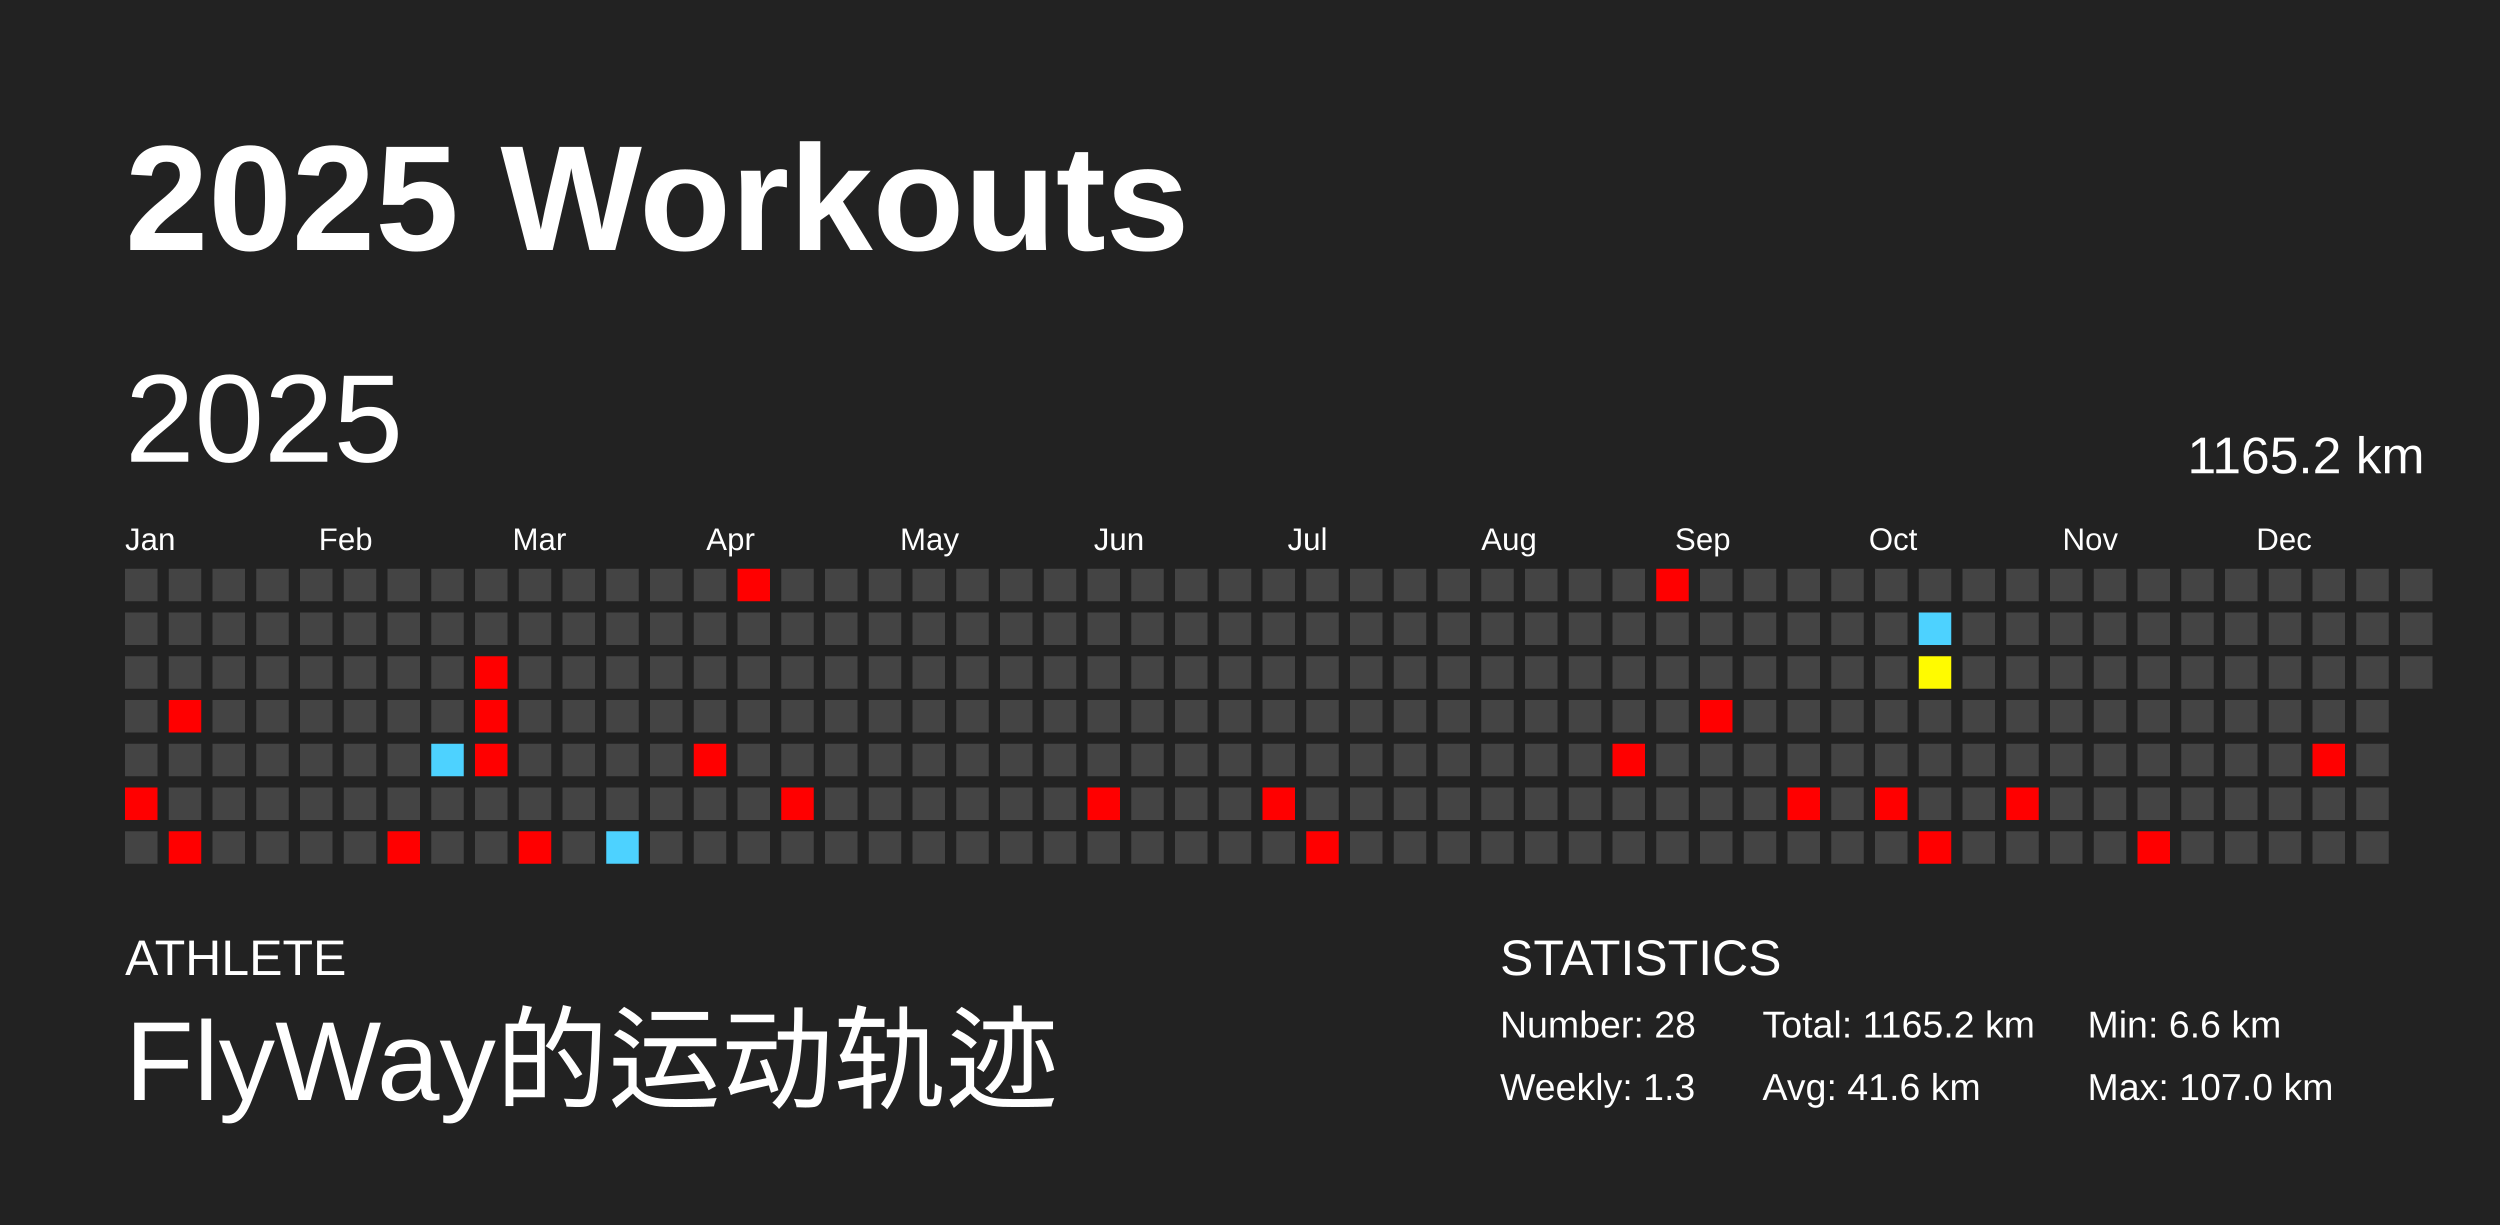
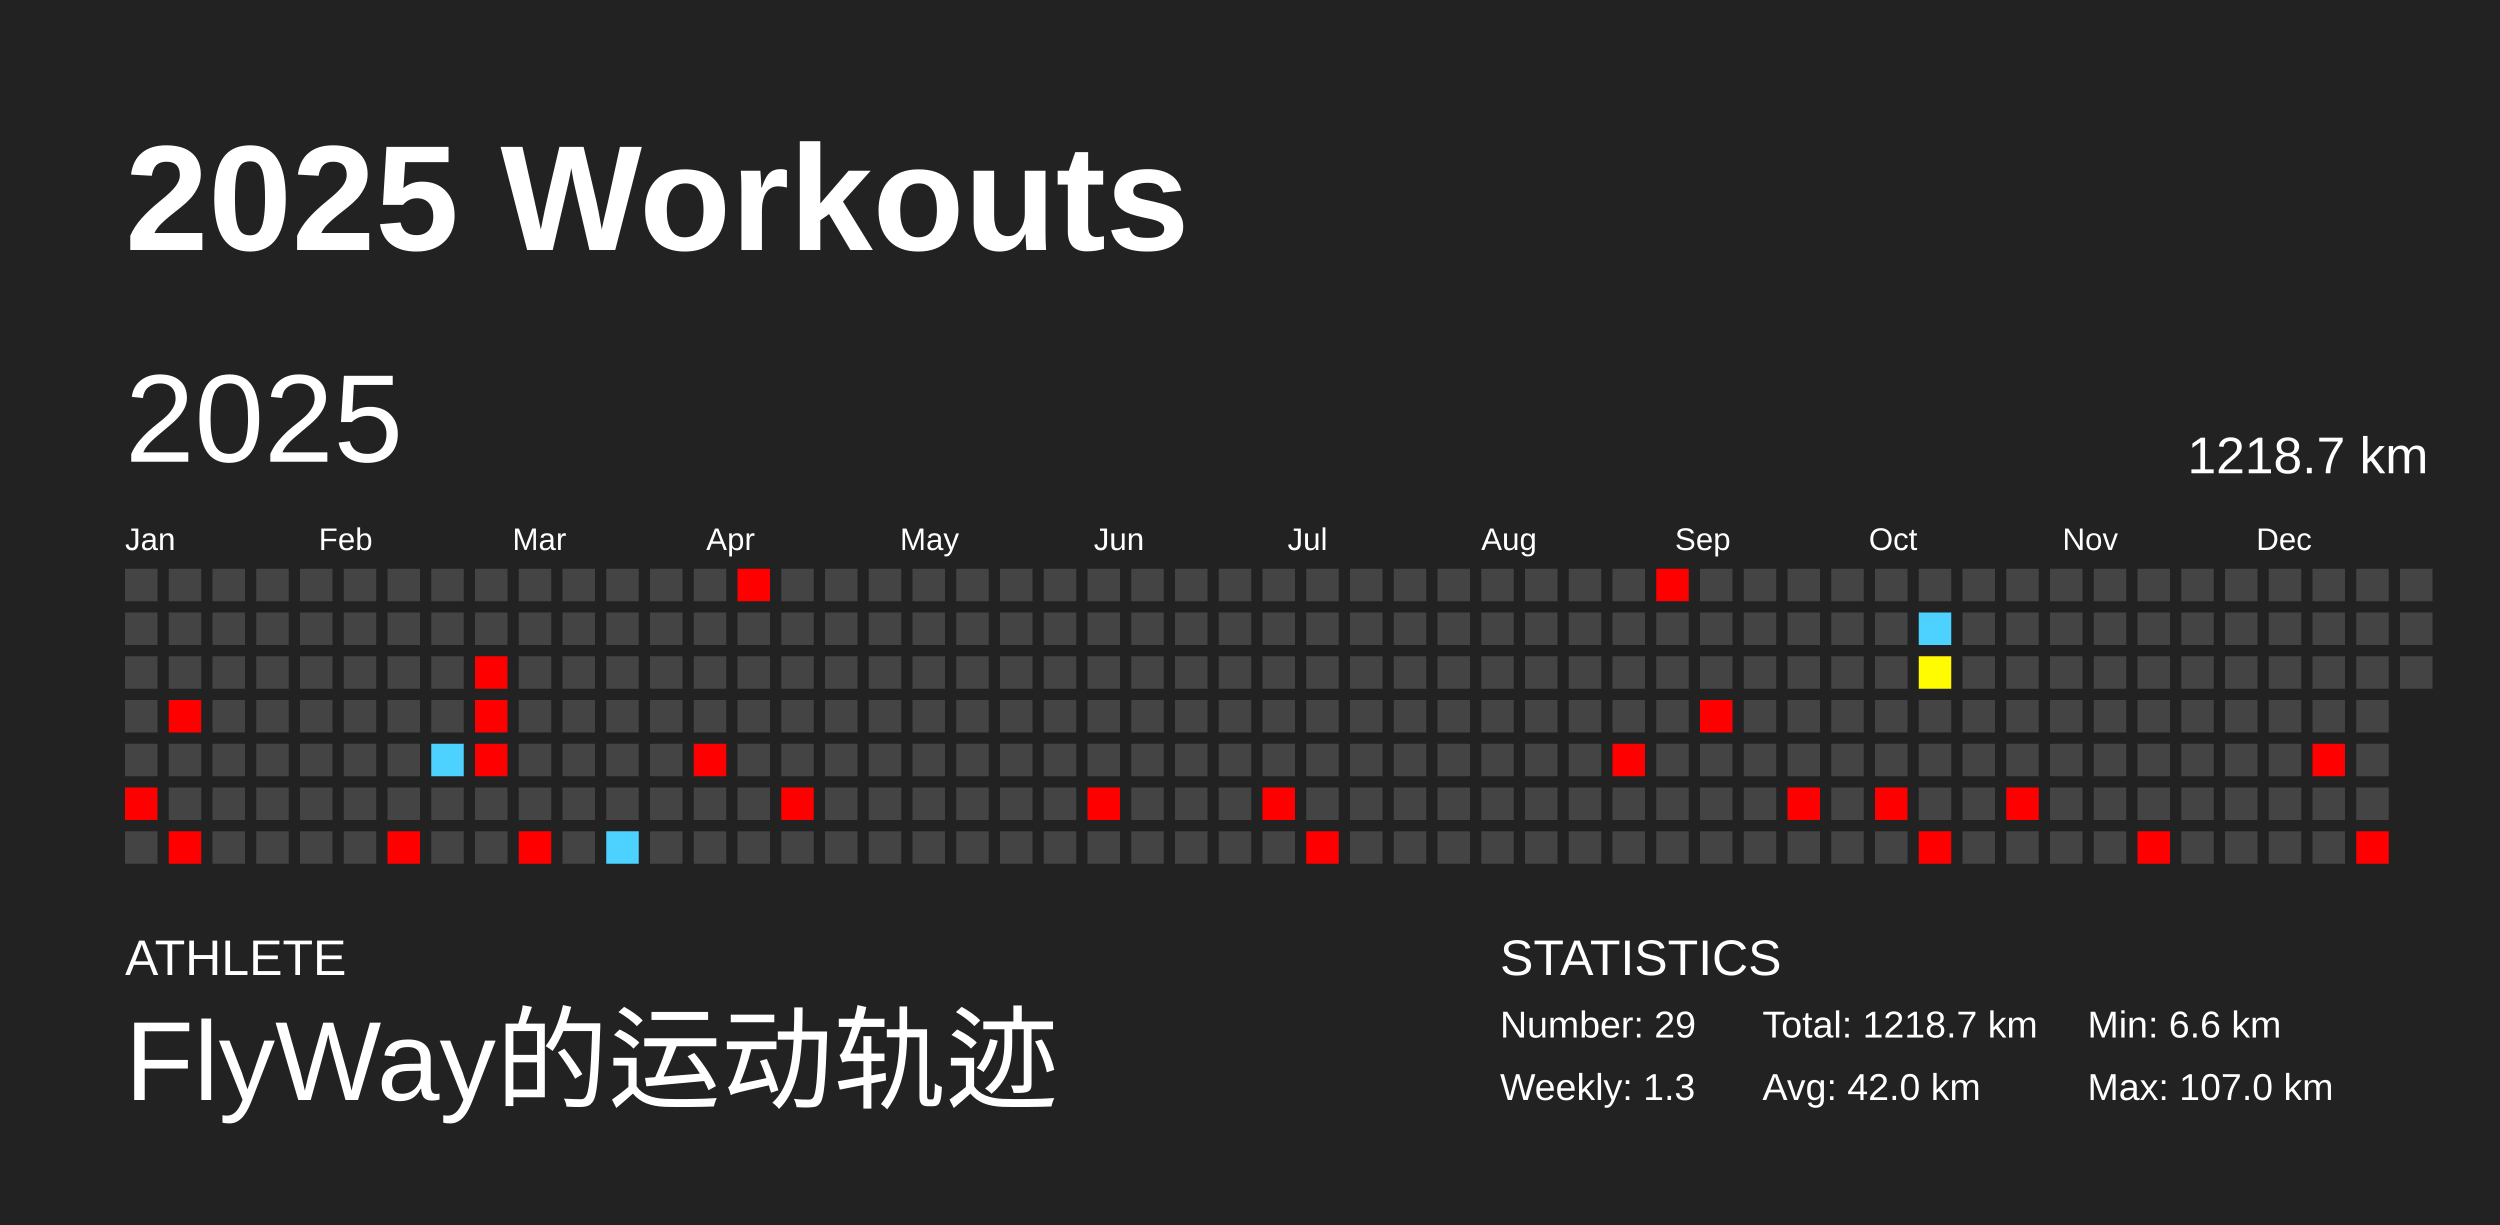
<svg xmlns="http://www.w3.org/2000/svg" baseProfile="full" height="98mm" version="1.1" viewBox="0,0,200,98" width="200mm">
  <defs />
  <rect fill="#222222" height="98" width="200" x="0" y="0" />
  <text fill="#FFFFFF" style="font-size:12px; font-family:Arial; font-weight:bold;" x="10" y="20">2025 Workouts</text>
  <text fill="#FFFFFF" style="font-size:4px; font-family:Arial" x="10" y="78">ATHLETE</text>
  <text fill="#FFFFFF" style="font-size:9px; font-family:Arial" x="10" y="88">FlyWay的运动轨迹</text>
  <text fill="#FFFFFF" style="font-size:4px; font-family:Arial" x="120" y="78">STATISTICS</text>
-   <text fill="#FFFFFF" style="font-size:3px; font-family:Arial" x="120" y="83">Number: 28</text>
+   <text fill="#FFFFFF" style="font-size:3px; font-family:Arial" x="120" y="83">Number: 29</text>
  <text fill="#FFFFFF" style="font-size:3px; font-family:Arial" x="120" y="88">Weekly: 1.3</text>
-   <text fill="#FFFFFF" style="font-size:3px; font-family:Arial" x="141" y="83">Total: 1165.2 km</text>
-   <text fill="#FFFFFF" style="font-size:3px; font-family:Arial" x="141" y="88">Avg: 41.6 km</text>
+   <text fill="#FFFFFF" style="font-size:3px; font-family:Arial" x="141" y="83">Total: 1218.7 km</text>
+   <text fill="#FFFFFF" style="font-size:3px; font-family:Arial" x="141" y="88">Avg: 42.0 km</text>
  <text fill="#FFFFFF" style="font-size:3px; font-family:Arial" x="167" y="83">Min: 6.6 km</text>
  <text fill="#FFFFFF" style="font-size:3px; font-family:Arial" x="167" y="88">Max: 107.0 km</text>
  <text dominant-baseline="hanging" fill="#FFFFFF" style="font-size:10.0px; font-family:Arial;" x="10" y="30">2025</text>
-   <text dominant-baseline="hanging" fill="#FFFFFF" style="font-size:4.125px; font-family:Arial;" x="175" y="35">1165.2 km</text>
+   <text dominant-baseline="hanging" fill="#FFFFFF" style="font-size:4.125px; font-family:Arial;" x="175" y="35">1218.7 km</text>
  <text fill="#FFFFFF" style="font-size:2.5px; font-family:Arial" x="10.0" y="44">Jan</text>
  <text fill="#FFFFFF" style="font-size:2.5px; font-family:Arial" x="25.5" y="44">Feb</text>
  <text fill="#FFFFFF" style="font-size:2.5px; font-family:Arial" x="41.0" y="44">Mar</text>
  <text fill="#FFFFFF" style="font-size:2.5px; font-family:Arial" x="56.5" y="44">Apr</text>
  <text fill="#FFFFFF" style="font-size:2.5px; font-family:Arial" x="72.0" y="44">May</text>
  <text fill="#FFFFFF" style="font-size:2.5px; font-family:Arial" x="87.5" y="44">Jun</text>
  <text fill="#FFFFFF" style="font-size:2.5px; font-family:Arial" x="103.0" y="44">Jul</text>
  <text fill="#FFFFFF" style="font-size:2.5px; font-family:Arial" x="118.5" y="44">Aug</text>
  <text fill="#FFFFFF" style="font-size:2.5px; font-family:Arial" x="134.0" y="44">Sep</text>
  <text fill="#FFFFFF" style="font-size:2.5px; font-family:Arial" x="149.5" y="44">Oct</text>
  <text fill="#FFFFFF" style="font-size:2.5px; font-family:Arial" x="165.0" y="44">Nov</text>
  <text fill="#FFFFFF" style="font-size:2.5px; font-family:Arial" x="180.5" y="44">Dec</text>
  <rect fill="#444444" height="2.6" width="2.6" x="10.0" y="45.5" />
  <rect fill="#444444" height="2.6" width="2.6" x="10.0" y="49.0" />
  <rect fill="#444444" height="2.6" width="2.6" x="10.0" y="52.5" />
  <rect fill="#444444" height="2.6" width="2.6" x="10.0" y="56.0" />
  <rect fill="#444444" height="2.6" width="2.6" x="10.0" y="59.5" />
  <rect fill="red" height="2.6" width="2.6" x="10.0" y="63.0" />
  <rect fill="#444444" height="2.6" width="2.6" x="10.0" y="66.5" />
  <rect fill="#444444" height="2.6" width="2.6" x="13.5" y="45.5" />
  <rect fill="#444444" height="2.6" width="2.6" x="13.5" y="49.0" />
  <rect fill="#444444" height="2.6" width="2.6" x="13.5" y="52.5" />
  <rect fill="red" height="2.6" width="2.6" x="13.5" y="56.0" />
  <rect fill="#444444" height="2.6" width="2.6" x="13.5" y="59.5" />
  <rect fill="#444444" height="2.6" width="2.6" x="13.5" y="63.0" />
  <rect fill="red" height="2.6" width="2.6" x="13.5" y="66.5" />
  <rect fill="#444444" height="2.6" width="2.6" x="17.0" y="45.5" />
  <rect fill="#444444" height="2.6" width="2.6" x="17.0" y="49.0" />
  <rect fill="#444444" height="2.6" width="2.6" x="17.0" y="52.5" />
  <rect fill="#444444" height="2.6" width="2.6" x="17.0" y="56.0" />
  <rect fill="#444444" height="2.6" width="2.6" x="17.0" y="59.5" />
  <rect fill="#444444" height="2.6" width="2.6" x="17.0" y="63.0" />
  <rect fill="#444444" height="2.6" width="2.6" x="17.0" y="66.5" />
  <rect fill="#444444" height="2.6" width="2.6" x="20.5" y="45.5" />
  <rect fill="#444444" height="2.6" width="2.6" x="20.5" y="49.0" />
  <rect fill="#444444" height="2.6" width="2.6" x="20.5" y="52.5" />
  <rect fill="#444444" height="2.6" width="2.6" x="20.5" y="56.0" />
  <rect fill="#444444" height="2.6" width="2.6" x="20.5" y="59.5" />
  <rect fill="#444444" height="2.6" width="2.6" x="20.5" y="63.0" />
  <rect fill="#444444" height="2.6" width="2.6" x="20.5" y="66.5" />
  <rect fill="#444444" height="2.6" width="2.6" x="24.0" y="45.5" />
  <rect fill="#444444" height="2.6" width="2.6" x="24.0" y="49.0" />
  <rect fill="#444444" height="2.6" width="2.6" x="24.0" y="52.5" />
  <rect fill="#444444" height="2.6" width="2.6" x="24.0" y="56.0" />
  <rect fill="#444444" height="2.6" width="2.6" x="24.0" y="59.5" />
  <rect fill="#444444" height="2.6" width="2.6" x="24.0" y="63.0" />
  <rect fill="#444444" height="2.6" width="2.6" x="24.0" y="66.5" />
  <rect fill="#444444" height="2.6" width="2.6" x="27.5" y="45.5" />
  <rect fill="#444444" height="2.6" width="2.6" x="27.5" y="49.0" />
  <rect fill="#444444" height="2.6" width="2.6" x="27.5" y="52.5" />
  <rect fill="#444444" height="2.6" width="2.6" x="27.5" y="56.0" />
  <rect fill="#444444" height="2.6" width="2.6" x="27.5" y="59.5" />
  <rect fill="#444444" height="2.6" width="2.6" x="27.5" y="63.0" />
  <rect fill="#444444" height="2.6" width="2.6" x="27.5" y="66.5" />
  <rect fill="#444444" height="2.6" width="2.6" x="31.0" y="45.5" />
  <rect fill="#444444" height="2.6" width="2.6" x="31.0" y="49.0" />
  <rect fill="#444444" height="2.6" width="2.6" x="31.0" y="52.5" />
  <rect fill="#444444" height="2.6" width="2.6" x="31.0" y="56.0" />
  <rect fill="#444444" height="2.6" width="2.6" x="31.0" y="59.5" />
  <rect fill="#444444" height="2.6" width="2.6" x="31.0" y="63.0" />
  <rect fill="red" height="2.6" width="2.6" x="31.0" y="66.5" />
  <rect fill="#444444" height="2.6" width="2.6" x="34.5" y="45.5" />
  <rect fill="#444444" height="2.6" width="2.6" x="34.5" y="49.0" />
  <rect fill="#444444" height="2.6" width="2.6" x="34.5" y="52.5" />
  <rect fill="#444444" height="2.6" width="2.6" x="34.5" y="56.0" />
  <rect fill="#4dd2ff" height="2.6" width="2.6" x="34.5" y="59.5" />
  <rect fill="#444444" height="2.6" width="2.6" x="34.5" y="63.0" />
  <rect fill="#444444" height="2.6" width="2.6" x="34.5" y="66.5" />
  <rect fill="#444444" height="2.6" width="2.6" x="38.0" y="45.5" />
  <rect fill="#444444" height="2.6" width="2.6" x="38.0" y="49.0" />
  <rect fill="red" height="2.6" width="2.6" x="38.0" y="52.5" />
  <rect fill="red" height="2.6" width="2.6" x="38.0" y="56.0" />
  <rect fill="red" height="2.6" width="2.6" x="38.0" y="59.5" />
  <rect fill="#444444" height="2.6" width="2.6" x="38.0" y="63.0" />
  <rect fill="#444444" height="2.6" width="2.6" x="38.0" y="66.5" />
  <rect fill="#444444" height="2.6" width="2.6" x="41.5" y="45.5" />
  <rect fill="#444444" height="2.6" width="2.6" x="41.5" y="49.0" />
  <rect fill="#444444" height="2.6" width="2.6" x="41.5" y="52.5" />
  <rect fill="#444444" height="2.6" width="2.6" x="41.5" y="56.0" />
  <rect fill="#444444" height="2.6" width="2.6" x="41.5" y="59.5" />
  <rect fill="#444444" height="2.6" width="2.6" x="41.5" y="63.0" />
  <rect fill="red" height="2.6" width="2.6" x="41.5" y="66.5" />
  <rect fill="#444444" height="2.6" width="2.6" x="45.0" y="45.5" />
  <rect fill="#444444" height="2.6" width="2.6" x="45.0" y="49.0" />
  <rect fill="#444444" height="2.6" width="2.6" x="45.0" y="52.5" />
  <rect fill="#444444" height="2.6" width="2.6" x="45.0" y="56.0" />
  <rect fill="#444444" height="2.6" width="2.6" x="45.0" y="59.5" />
  <rect fill="#444444" height="2.6" width="2.6" x="45.0" y="63.0" />
  <rect fill="#444444" height="2.6" width="2.6" x="45.0" y="66.5" />
  <rect fill="#444444" height="2.6" width="2.6" x="48.5" y="45.5" />
  <rect fill="#444444" height="2.6" width="2.6" x="48.5" y="49.0" />
  <rect fill="#444444" height="2.6" width="2.6" x="48.5" y="52.5" />
  <rect fill="#444444" height="2.6" width="2.6" x="48.5" y="56.0" />
  <rect fill="#444444" height="2.6" width="2.6" x="48.5" y="59.5" />
  <rect fill="#444444" height="2.6" width="2.6" x="48.5" y="63.0" />
  <rect fill="#4dd2ff" height="2.6" width="2.6" x="48.5" y="66.5" />
  <rect fill="#444444" height="2.6" width="2.6" x="52.0" y="45.5" />
  <rect fill="#444444" height="2.6" width="2.6" x="52.0" y="49.0" />
  <rect fill="#444444" height="2.6" width="2.6" x="52.0" y="52.5" />
  <rect fill="#444444" height="2.6" width="2.6" x="52.0" y="56.0" />
  <rect fill="#444444" height="2.6" width="2.6" x="52.0" y="59.5" />
  <rect fill="#444444" height="2.6" width="2.6" x="52.0" y="63.0" />
  <rect fill="#444444" height="2.6" width="2.6" x="52.0" y="66.5" />
  <rect fill="#444444" height="2.6" width="2.6" x="55.5" y="45.5" />
  <rect fill="#444444" height="2.6" width="2.6" x="55.5" y="49.0" />
  <rect fill="#444444" height="2.6" width="2.6" x="55.5" y="52.5" />
  <rect fill="#444444" height="2.6" width="2.6" x="55.5" y="56.0" />
  <rect fill="red" height="2.6" width="2.6" x="55.5" y="59.5" />
  <rect fill="#444444" height="2.6" width="2.6" x="55.5" y="63.0" />
  <rect fill="#444444" height="2.6" width="2.6" x="55.5" y="66.5" />
  <rect fill="red" height="2.6" width="2.6" x="59.0" y="45.5" />
  <rect fill="#444444" height="2.6" width="2.6" x="59.0" y="49.0" />
  <rect fill="#444444" height="2.6" width="2.6" x="59.0" y="52.5" />
  <rect fill="#444444" height="2.6" width="2.6" x="59.0" y="56.0" />
  <rect fill="#444444" height="2.6" width="2.6" x="59.0" y="59.5" />
  <rect fill="#444444" height="2.6" width="2.6" x="59.0" y="63.0" />
  <rect fill="#444444" height="2.6" width="2.6" x="59.0" y="66.5" />
  <rect fill="#444444" height="2.6" width="2.6" x="62.5" y="45.5" />
  <rect fill="#444444" height="2.6" width="2.6" x="62.5" y="49.0" />
  <rect fill="#444444" height="2.6" width="2.6" x="62.5" y="52.5" />
  <rect fill="#444444" height="2.6" width="2.6" x="62.5" y="56.0" />
  <rect fill="#444444" height="2.6" width="2.6" x="62.5" y="59.5" />
  <rect fill="red" height="2.6" width="2.6" x="62.5" y="63.0" />
  <rect fill="#444444" height="2.6" width="2.6" x="62.5" y="66.5" />
  <rect fill="#444444" height="2.6" width="2.6" x="66.0" y="45.5" />
  <rect fill="#444444" height="2.6" width="2.6" x="66.0" y="49.0" />
  <rect fill="#444444" height="2.6" width="2.6" x="66.0" y="52.5" />
  <rect fill="#444444" height="2.6" width="2.6" x="66.0" y="56.0" />
  <rect fill="#444444" height="2.6" width="2.6" x="66.0" y="59.5" />
  <rect fill="#444444" height="2.6" width="2.6" x="66.0" y="63.0" />
  <rect fill="#444444" height="2.6" width="2.6" x="66.0" y="66.5" />
  <rect fill="#444444" height="2.6" width="2.6" x="69.5" y="45.5" />
  <rect fill="#444444" height="2.6" width="2.6" x="69.5" y="49.0" />
  <rect fill="#444444" height="2.6" width="2.6" x="69.5" y="52.5" />
  <rect fill="#444444" height="2.6" width="2.6" x="69.5" y="56.0" />
  <rect fill="#444444" height="2.6" width="2.6" x="69.5" y="59.5" />
  <rect fill="#444444" height="2.6" width="2.6" x="69.5" y="63.0" />
  <rect fill="#444444" height="2.6" width="2.6" x="69.5" y="66.5" />
  <rect fill="#444444" height="2.6" width="2.6" x="73.0" y="45.5" />
  <rect fill="#444444" height="2.6" width="2.6" x="73.0" y="49.0" />
  <rect fill="#444444" height="2.6" width="2.6" x="73.0" y="52.5" />
  <rect fill="#444444" height="2.6" width="2.6" x="73.0" y="56.0" />
  <rect fill="#444444" height="2.6" width="2.6" x="73.0" y="59.5" />
  <rect fill="#444444" height="2.6" width="2.6" x="73.0" y="63.0" />
  <rect fill="#444444" height="2.6" width="2.6" x="73.0" y="66.5" />
  <rect fill="#444444" height="2.6" width="2.6" x="76.5" y="45.5" />
  <rect fill="#444444" height="2.6" width="2.6" x="76.5" y="49.0" />
  <rect fill="#444444" height="2.6" width="2.6" x="76.5" y="52.5" />
  <rect fill="#444444" height="2.6" width="2.6" x="76.5" y="56.0" />
  <rect fill="#444444" height="2.6" width="2.6" x="76.5" y="59.5" />
  <rect fill="#444444" height="2.6" width="2.6" x="76.5" y="63.0" />
  <rect fill="#444444" height="2.6" width="2.6" x="76.5" y="66.5" />
  <rect fill="#444444" height="2.6" width="2.6" x="80.0" y="45.5" />
  <rect fill="#444444" height="2.6" width="2.6" x="80.0" y="49.0" />
  <rect fill="#444444" height="2.6" width="2.6" x="80.0" y="52.5" />
  <rect fill="#444444" height="2.6" width="2.6" x="80.0" y="56.0" />
  <rect fill="#444444" height="2.6" width="2.6" x="80.0" y="59.5" />
  <rect fill="#444444" height="2.6" width="2.6" x="80.0" y="63.0" />
  <rect fill="#444444" height="2.6" width="2.6" x="80.0" y="66.5" />
  <rect fill="#444444" height="2.6" width="2.6" x="83.5" y="45.5" />
  <rect fill="#444444" height="2.6" width="2.6" x="83.5" y="49.0" />
  <rect fill="#444444" height="2.6" width="2.6" x="83.5" y="52.5" />
  <rect fill="#444444" height="2.6" width="2.6" x="83.5" y="56.0" />
  <rect fill="#444444" height="2.6" width="2.6" x="83.5" y="59.5" />
  <rect fill="#444444" height="2.6" width="2.6" x="83.5" y="63.0" />
  <rect fill="#444444" height="2.6" width="2.6" x="83.5" y="66.5" />
  <rect fill="#444444" height="2.6" width="2.6" x="87.0" y="45.5" />
  <rect fill="#444444" height="2.6" width="2.6" x="87.0" y="49.0" />
  <rect fill="#444444" height="2.6" width="2.6" x="87.0" y="52.5" />
  <rect fill="#444444" height="2.6" width="2.6" x="87.0" y="56.0" />
  <rect fill="#444444" height="2.6" width="2.6" x="87.0" y="59.5" />
  <rect fill="red" height="2.6" width="2.6" x="87.0" y="63.0" />
  <rect fill="#444444" height="2.6" width="2.6" x="87.0" y="66.5" />
  <rect fill="#444444" height="2.6" width="2.6" x="90.5" y="45.5" />
  <rect fill="#444444" height="2.6" width="2.6" x="90.5" y="49.0" />
  <rect fill="#444444" height="2.6" width="2.6" x="90.5" y="52.5" />
  <rect fill="#444444" height="2.6" width="2.6" x="90.5" y="56.0" />
  <rect fill="#444444" height="2.6" width="2.6" x="90.5" y="59.5" />
  <rect fill="#444444" height="2.6" width="2.6" x="90.5" y="63.0" />
  <rect fill="#444444" height="2.6" width="2.6" x="90.5" y="66.5" />
  <rect fill="#444444" height="2.6" width="2.6" x="94.0" y="45.5" />
  <rect fill="#444444" height="2.6" width="2.6" x="94.0" y="49.0" />
  <rect fill="#444444" height="2.6" width="2.6" x="94.0" y="52.5" />
  <rect fill="#444444" height="2.6" width="2.6" x="94.0" y="56.0" />
  <rect fill="#444444" height="2.6" width="2.6" x="94.0" y="59.5" />
  <rect fill="#444444" height="2.6" width="2.6" x="94.0" y="63.0" />
  <rect fill="#444444" height="2.6" width="2.6" x="94.0" y="66.5" />
  <rect fill="#444444" height="2.6" width="2.6" x="97.5" y="45.5" />
  <rect fill="#444444" height="2.6" width="2.6" x="97.5" y="49.0" />
  <rect fill="#444444" height="2.6" width="2.6" x="97.5" y="52.5" />
  <rect fill="#444444" height="2.6" width="2.6" x="97.5" y="56.0" />
  <rect fill="#444444" height="2.6" width="2.6" x="97.5" y="59.5" />
  <rect fill="#444444" height="2.6" width="2.6" x="97.5" y="63.0" />
  <rect fill="#444444" height="2.6" width="2.6" x="97.5" y="66.5" />
  <rect fill="#444444" height="2.6" width="2.6" x="101.0" y="45.5" />
  <rect fill="#444444" height="2.6" width="2.6" x="101.0" y="49.0" />
  <rect fill="#444444" height="2.6" width="2.6" x="101.0" y="52.5" />
  <rect fill="#444444" height="2.6" width="2.6" x="101.0" y="56.0" />
  <rect fill="#444444" height="2.6" width="2.6" x="101.0" y="59.5" />
  <rect fill="red" height="2.6" width="2.6" x="101.0" y="63.0" />
  <rect fill="#444444" height="2.6" width="2.6" x="101.0" y="66.5" />
  <rect fill="#444444" height="2.6" width="2.6" x="104.5" y="45.5" />
  <rect fill="#444444" height="2.6" width="2.6" x="104.5" y="49.0" />
  <rect fill="#444444" height="2.6" width="2.6" x="104.5" y="52.5" />
  <rect fill="#444444" height="2.6" width="2.6" x="104.5" y="56.0" />
  <rect fill="#444444" height="2.6" width="2.6" x="104.5" y="59.5" />
  <rect fill="#444444" height="2.6" width="2.6" x="104.5" y="63.0" />
  <rect fill="red" height="2.6" width="2.6" x="104.5" y="66.5" />
  <rect fill="#444444" height="2.6" width="2.6" x="108.0" y="45.5" />
  <rect fill="#444444" height="2.6" width="2.6" x="108.0" y="49.0" />
  <rect fill="#444444" height="2.6" width="2.6" x="108.0" y="52.5" />
  <rect fill="#444444" height="2.6" width="2.6" x="108.0" y="56.0" />
  <rect fill="#444444" height="2.6" width="2.6" x="108.0" y="59.5" />
  <rect fill="#444444" height="2.6" width="2.6" x="108.0" y="63.0" />
  <rect fill="#444444" height="2.6" width="2.6" x="108.0" y="66.5" />
  <rect fill="#444444" height="2.6" width="2.6" x="111.5" y="45.5" />
  <rect fill="#444444" height="2.6" width="2.6" x="111.5" y="49.0" />
  <rect fill="#444444" height="2.6" width="2.6" x="111.5" y="52.5" />
  <rect fill="#444444" height="2.6" width="2.6" x="111.5" y="56.0" />
  <rect fill="#444444" height="2.6" width="2.6" x="111.5" y="59.5" />
  <rect fill="#444444" height="2.6" width="2.6" x="111.5" y="63.0" />
  <rect fill="#444444" height="2.6" width="2.6" x="111.5" y="66.5" />
  <rect fill="#444444" height="2.6" width="2.6" x="115.0" y="45.5" />
  <rect fill="#444444" height="2.6" width="2.6" x="115.0" y="49.0" />
  <rect fill="#444444" height="2.6" width="2.6" x="115.0" y="52.5" />
  <rect fill="#444444" height="2.6" width="2.6" x="115.0" y="56.0" />
  <rect fill="#444444" height="2.6" width="2.6" x="115.0" y="59.5" />
  <rect fill="#444444" height="2.6" width="2.6" x="115.0" y="63.0" />
  <rect fill="#444444" height="2.6" width="2.6" x="115.0" y="66.5" />
  <rect fill="#444444" height="2.6" width="2.6" x="118.5" y="45.5" />
  <rect fill="#444444" height="2.6" width="2.6" x="118.5" y="49.0" />
  <rect fill="#444444" height="2.6" width="2.6" x="118.5" y="52.5" />
  <rect fill="#444444" height="2.6" width="2.6" x="118.5" y="56.0" />
  <rect fill="#444444" height="2.6" width="2.6" x="118.5" y="59.5" />
  <rect fill="#444444" height="2.6" width="2.6" x="118.5" y="63.0" />
  <rect fill="#444444" height="2.6" width="2.6" x="118.5" y="66.5" />
  <rect fill="#444444" height="2.6" width="2.6" x="122.0" y="45.5" />
  <rect fill="#444444" height="2.6" width="2.6" x="122.0" y="49.0" />
  <rect fill="#444444" height="2.6" width="2.6" x="122.0" y="52.5" />
  <rect fill="#444444" height="2.6" width="2.6" x="122.0" y="56.0" />
  <rect fill="#444444" height="2.6" width="2.6" x="122.0" y="59.5" />
  <rect fill="#444444" height="2.6" width="2.6" x="122.0" y="63.0" />
  <rect fill="#444444" height="2.6" width="2.6" x="122.0" y="66.5" />
  <rect fill="#444444" height="2.6" width="2.6" x="125.5" y="45.5" />
  <rect fill="#444444" height="2.6" width="2.6" x="125.5" y="49.0" />
  <rect fill="#444444" height="2.6" width="2.6" x="125.5" y="52.5" />
  <rect fill="#444444" height="2.6" width="2.6" x="125.5" y="56.0" />
  <rect fill="#444444" height="2.6" width="2.6" x="125.5" y="59.5" />
  <rect fill="#444444" height="2.6" width="2.6" x="125.5" y="63.0" />
  <rect fill="#444444" height="2.6" width="2.6" x="125.5" y="66.5" />
  <rect fill="#444444" height="2.6" width="2.6" x="129.0" y="45.5" />
  <rect fill="#444444" height="2.6" width="2.6" x="129.0" y="49.0" />
  <rect fill="#444444" height="2.6" width="2.6" x="129.0" y="52.5" />
  <rect fill="#444444" height="2.6" width="2.6" x="129.0" y="56.0" />
  <rect fill="red" height="2.6" width="2.6" x="129.0" y="59.5" />
  <rect fill="#444444" height="2.6" width="2.6" x="129.0" y="63.0" />
  <rect fill="#444444" height="2.6" width="2.6" x="129.0" y="66.5" />
  <rect fill="red" height="2.6" width="2.6" x="132.5" y="45.5" />
  <rect fill="#444444" height="2.6" width="2.6" x="132.5" y="49.0" />
  <rect fill="#444444" height="2.6" width="2.6" x="132.5" y="52.5" />
  <rect fill="#444444" height="2.6" width="2.6" x="132.5" y="56.0" />
  <rect fill="#444444" height="2.6" width="2.6" x="132.5" y="59.5" />
  <rect fill="#444444" height="2.6" width="2.6" x="132.5" y="63.0" />
  <rect fill="#444444" height="2.6" width="2.6" x="132.5" y="66.5" />
  <rect fill="#444444" height="2.6" width="2.6" x="136.0" y="45.5" />
  <rect fill="#444444" height="2.6" width="2.6" x="136.0" y="49.0" />
  <rect fill="#444444" height="2.6" width="2.6" x="136.0" y="52.5" />
  <rect fill="red" height="2.6" width="2.6" x="136.0" y="56.0" />
  <rect fill="#444444" height="2.6" width="2.6" x="136.0" y="59.5" />
  <rect fill="#444444" height="2.6" width="2.6" x="136.0" y="63.0" />
  <rect fill="#444444" height="2.6" width="2.6" x="136.0" y="66.5" />
  <rect fill="#444444" height="2.6" width="2.6" x="139.5" y="45.5" />
  <rect fill="#444444" height="2.6" width="2.6" x="139.5" y="49.0" />
  <rect fill="#444444" height="2.6" width="2.6" x="139.5" y="52.5" />
  <rect fill="#444444" height="2.6" width="2.6" x="139.5" y="56.0" />
  <rect fill="#444444" height="2.6" width="2.6" x="139.5" y="59.5" />
  <rect fill="#444444" height="2.6" width="2.6" x="139.5" y="63.0" />
  <rect fill="#444444" height="2.6" width="2.6" x="139.5" y="66.5" />
  <rect fill="#444444" height="2.6" width="2.6" x="143.0" y="45.5" />
  <rect fill="#444444" height="2.6" width="2.6" x="143.0" y="49.0" />
  <rect fill="#444444" height="2.6" width="2.6" x="143.0" y="52.5" />
  <rect fill="#444444" height="2.6" width="2.6" x="143.0" y="56.0" />
  <rect fill="#444444" height="2.6" width="2.6" x="143.0" y="59.5" />
  <rect fill="red" height="2.6" width="2.6" x="143.0" y="63.0" />
  <rect fill="#444444" height="2.6" width="2.6" x="143.0" y="66.5" />
  <rect fill="#444444" height="2.6" width="2.6" x="146.5" y="45.5" />
  <rect fill="#444444" height="2.6" width="2.6" x="146.5" y="49.0" />
  <rect fill="#444444" height="2.6" width="2.6" x="146.5" y="52.5" />
  <rect fill="#444444" height="2.6" width="2.6" x="146.5" y="56.0" />
  <rect fill="#444444" height="2.6" width="2.6" x="146.5" y="59.5" />
  <rect fill="#444444" height="2.6" width="2.6" x="146.5" y="63.0" />
  <rect fill="#444444" height="2.6" width="2.6" x="146.5" y="66.5" />
  <rect fill="#444444" height="2.6" width="2.6" x="150.0" y="45.5" />
  <rect fill="#444444" height="2.6" width="2.6" x="150.0" y="49.0" />
  <rect fill="#444444" height="2.6" width="2.6" x="150.0" y="52.5" />
  <rect fill="#444444" height="2.6" width="2.6" x="150.0" y="56.0" />
  <rect fill="#444444" height="2.6" width="2.6" x="150.0" y="59.5" />
  <rect fill="red" height="2.6" width="2.6" x="150.0" y="63.0" />
  <rect fill="#444444" height="2.6" width="2.6" x="150.0" y="66.5" />
  <rect fill="#444444" height="2.6" width="2.6" x="153.5" y="45.5" />
  <rect fill="#4dd2ff" height="2.6" width="2.6" x="153.5" y="49.0" />
  <rect fill="#fffb00" height="2.6" width="2.6" x="153.5" y="52.5" />
  <rect fill="#444444" height="2.6" width="2.6" x="153.5" y="56.0" />
  <rect fill="#444444" height="2.6" width="2.6" x="153.5" y="59.5" />
  <rect fill="#444444" height="2.6" width="2.6" x="153.5" y="63.0" />
  <rect fill="red" height="2.6" width="2.6" x="153.5" y="66.5" />
  <rect fill="#444444" height="2.6" width="2.6" x="157.0" y="45.5" />
  <rect fill="#444444" height="2.6" width="2.6" x="157.0" y="49.0" />
  <rect fill="#444444" height="2.6" width="2.6" x="157.0" y="52.5" />
  <rect fill="#444444" height="2.6" width="2.6" x="157.0" y="56.0" />
  <rect fill="#444444" height="2.6" width="2.6" x="157.0" y="59.5" />
  <rect fill="#444444" height="2.6" width="2.6" x="157.0" y="63.0" />
  <rect fill="#444444" height="2.6" width="2.6" x="157.0" y="66.5" />
  <rect fill="#444444" height="2.6" width="2.6" x="160.5" y="45.5" />
  <rect fill="#444444" height="2.6" width="2.6" x="160.5" y="49.0" />
  <rect fill="#444444" height="2.6" width="2.6" x="160.5" y="52.5" />
  <rect fill="#444444" height="2.6" width="2.6" x="160.5" y="56.0" />
  <rect fill="#444444" height="2.6" width="2.6" x="160.5" y="59.5" />
  <rect fill="red" height="2.6" width="2.6" x="160.5" y="63.0" />
  <rect fill="#444444" height="2.6" width="2.6" x="160.5" y="66.5" />
  <rect fill="#444444" height="2.6" width="2.6" x="164.0" y="45.5" />
  <rect fill="#444444" height="2.6" width="2.6" x="164.0" y="49.0" />
  <rect fill="#444444" height="2.6" width="2.6" x="164.0" y="52.5" />
  <rect fill="#444444" height="2.6" width="2.6" x="164.0" y="56.0" />
  <rect fill="#444444" height="2.6" width="2.6" x="164.0" y="59.5" />
  <rect fill="#444444" height="2.6" width="2.6" x="164.0" y="63.0" />
  <rect fill="#444444" height="2.6" width="2.6" x="164.0" y="66.5" />
  <rect fill="#444444" height="2.6" width="2.6" x="167.5" y="45.5" />
  <rect fill="#444444" height="2.6" width="2.6" x="167.5" y="49.0" />
  <rect fill="#444444" height="2.6" width="2.6" x="167.5" y="52.5" />
  <rect fill="#444444" height="2.6" width="2.6" x="167.5" y="56.0" />
  <rect fill="#444444" height="2.6" width="2.6" x="167.5" y="59.5" />
  <rect fill="#444444" height="2.6" width="2.6" x="167.5" y="63.0" />
  <rect fill="#444444" height="2.6" width="2.6" x="167.5" y="66.5" />
  <rect fill="#444444" height="2.6" width="2.6" x="171.0" y="45.5" />
  <rect fill="#444444" height="2.6" width="2.6" x="171.0" y="49.0" />
  <rect fill="#444444" height="2.6" width="2.6" x="171.0" y="52.5" />
  <rect fill="#444444" height="2.6" width="2.6" x="171.0" y="56.0" />
  <rect fill="#444444" height="2.6" width="2.6" x="171.0" y="59.5" />
  <rect fill="#444444" height="2.6" width="2.6" x="171.0" y="63.0" />
  <rect fill="red" height="2.6" width="2.6" x="171.0" y="66.5" />
  <rect fill="#444444" height="2.6" width="2.6" x="174.5" y="45.5" />
  <rect fill="#444444" height="2.6" width="2.6" x="174.5" y="49.0" />
  <rect fill="#444444" height="2.6" width="2.6" x="174.5" y="52.5" />
  <rect fill="#444444" height="2.6" width="2.6" x="174.5" y="56.0" />
  <rect fill="#444444" height="2.6" width="2.6" x="174.5" y="59.5" />
  <rect fill="#444444" height="2.6" width="2.6" x="174.5" y="63.0" />
  <rect fill="#444444" height="2.6" width="2.6" x="174.5" y="66.5" />
  <rect fill="#444444" height="2.6" width="2.6" x="178.0" y="45.5" />
  <rect fill="#444444" height="2.6" width="2.6" x="178.0" y="49.0" />
  <rect fill="#444444" height="2.6" width="2.6" x="178.0" y="52.5" />
  <rect fill="#444444" height="2.6" width="2.6" x="178.0" y="56.0" />
  <rect fill="#444444" height="2.6" width="2.6" x="178.0" y="59.5" />
  <rect fill="#444444" height="2.6" width="2.6" x="178.0" y="63.0" />
  <rect fill="#444444" height="2.6" width="2.6" x="178.0" y="66.5" />
  <rect fill="#444444" height="2.6" width="2.6" x="181.5" y="45.5" />
  <rect fill="#444444" height="2.6" width="2.6" x="181.5" y="49.0" />
  <rect fill="#444444" height="2.6" width="2.6" x="181.5" y="52.5" />
  <rect fill="#444444" height="2.6" width="2.6" x="181.5" y="56.0" />
  <rect fill="#444444" height="2.6" width="2.6" x="181.5" y="59.5" />
  <rect fill="#444444" height="2.6" width="2.6" x="181.5" y="63.0" />
  <rect fill="#444444" height="2.6" width="2.6" x="181.5" y="66.5" />
  <rect fill="#444444" height="2.6" width="2.6" x="185.0" y="45.5" />
  <rect fill="#444444" height="2.6" width="2.6" x="185.0" y="49.0" />
  <rect fill="#444444" height="2.6" width="2.6" x="185.0" y="52.5" />
  <rect fill="#444444" height="2.6" width="2.6" x="185.0" y="56.0" />
  <rect fill="red" height="2.6" width="2.6" x="185.0" y="59.5" />
  <rect fill="#444444" height="2.6" width="2.6" x="185.0" y="63.0" />
  <rect fill="#444444" height="2.6" width="2.6" x="185.0" y="66.5" />
  <rect fill="#444444" height="2.6" width="2.6" x="188.5" y="45.5" />
  <rect fill="#444444" height="2.6" width="2.6" x="188.5" y="49.0" />
  <rect fill="#444444" height="2.6" width="2.6" x="188.5" y="52.5" />
  <rect fill="#444444" height="2.6" width="2.6" x="188.5" y="56.0" />
  <rect fill="#444444" height="2.6" width="2.6" x="188.5" y="59.5" />
  <rect fill="#444444" height="2.6" width="2.6" x="188.5" y="63.0" />
-   <rect fill="#444444" height="2.6" width="2.6" x="188.5" y="66.5" />
+   <rect fill="red" height="2.6" width="2.6" x="188.5" y="66.5" />
  <rect fill="#444444" height="2.6" width="2.6" x="192.0" y="45.5" />
  <rect fill="#444444" height="2.6" width="2.6" x="192.0" y="49.0" />
  <rect fill="#444444" height="2.6" width="2.6" x="192.0" y="52.5" />
</svg>
